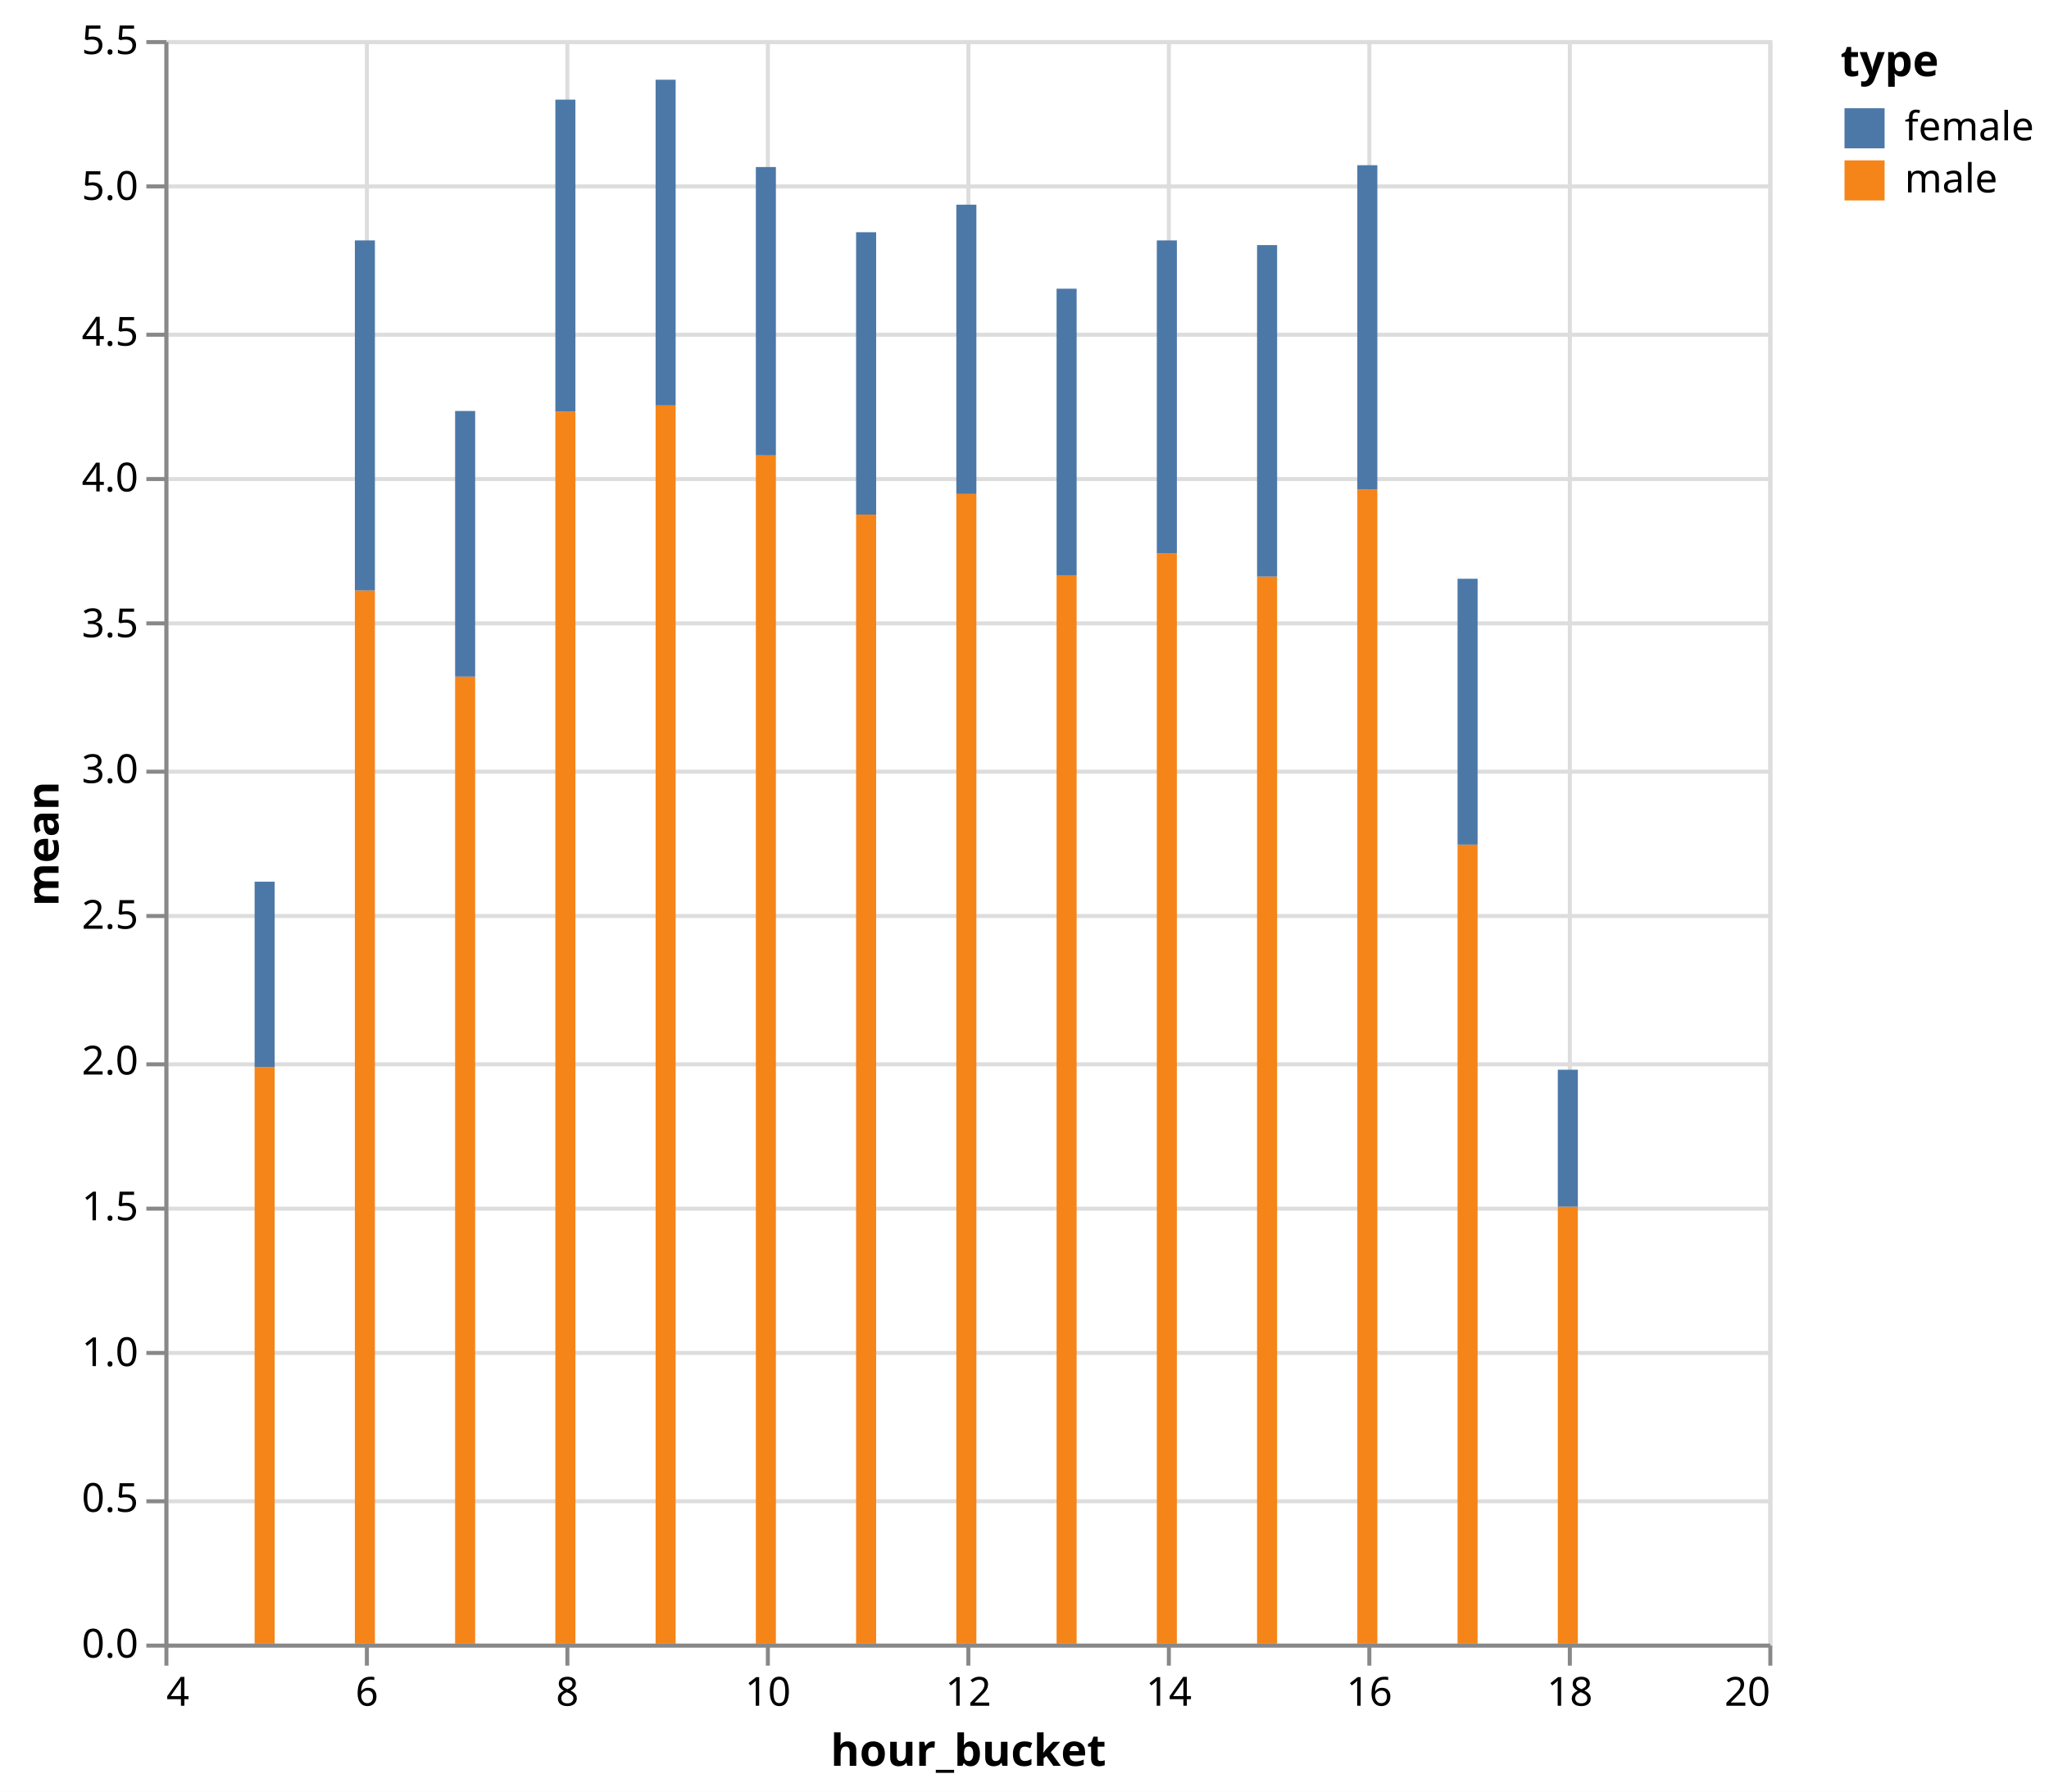
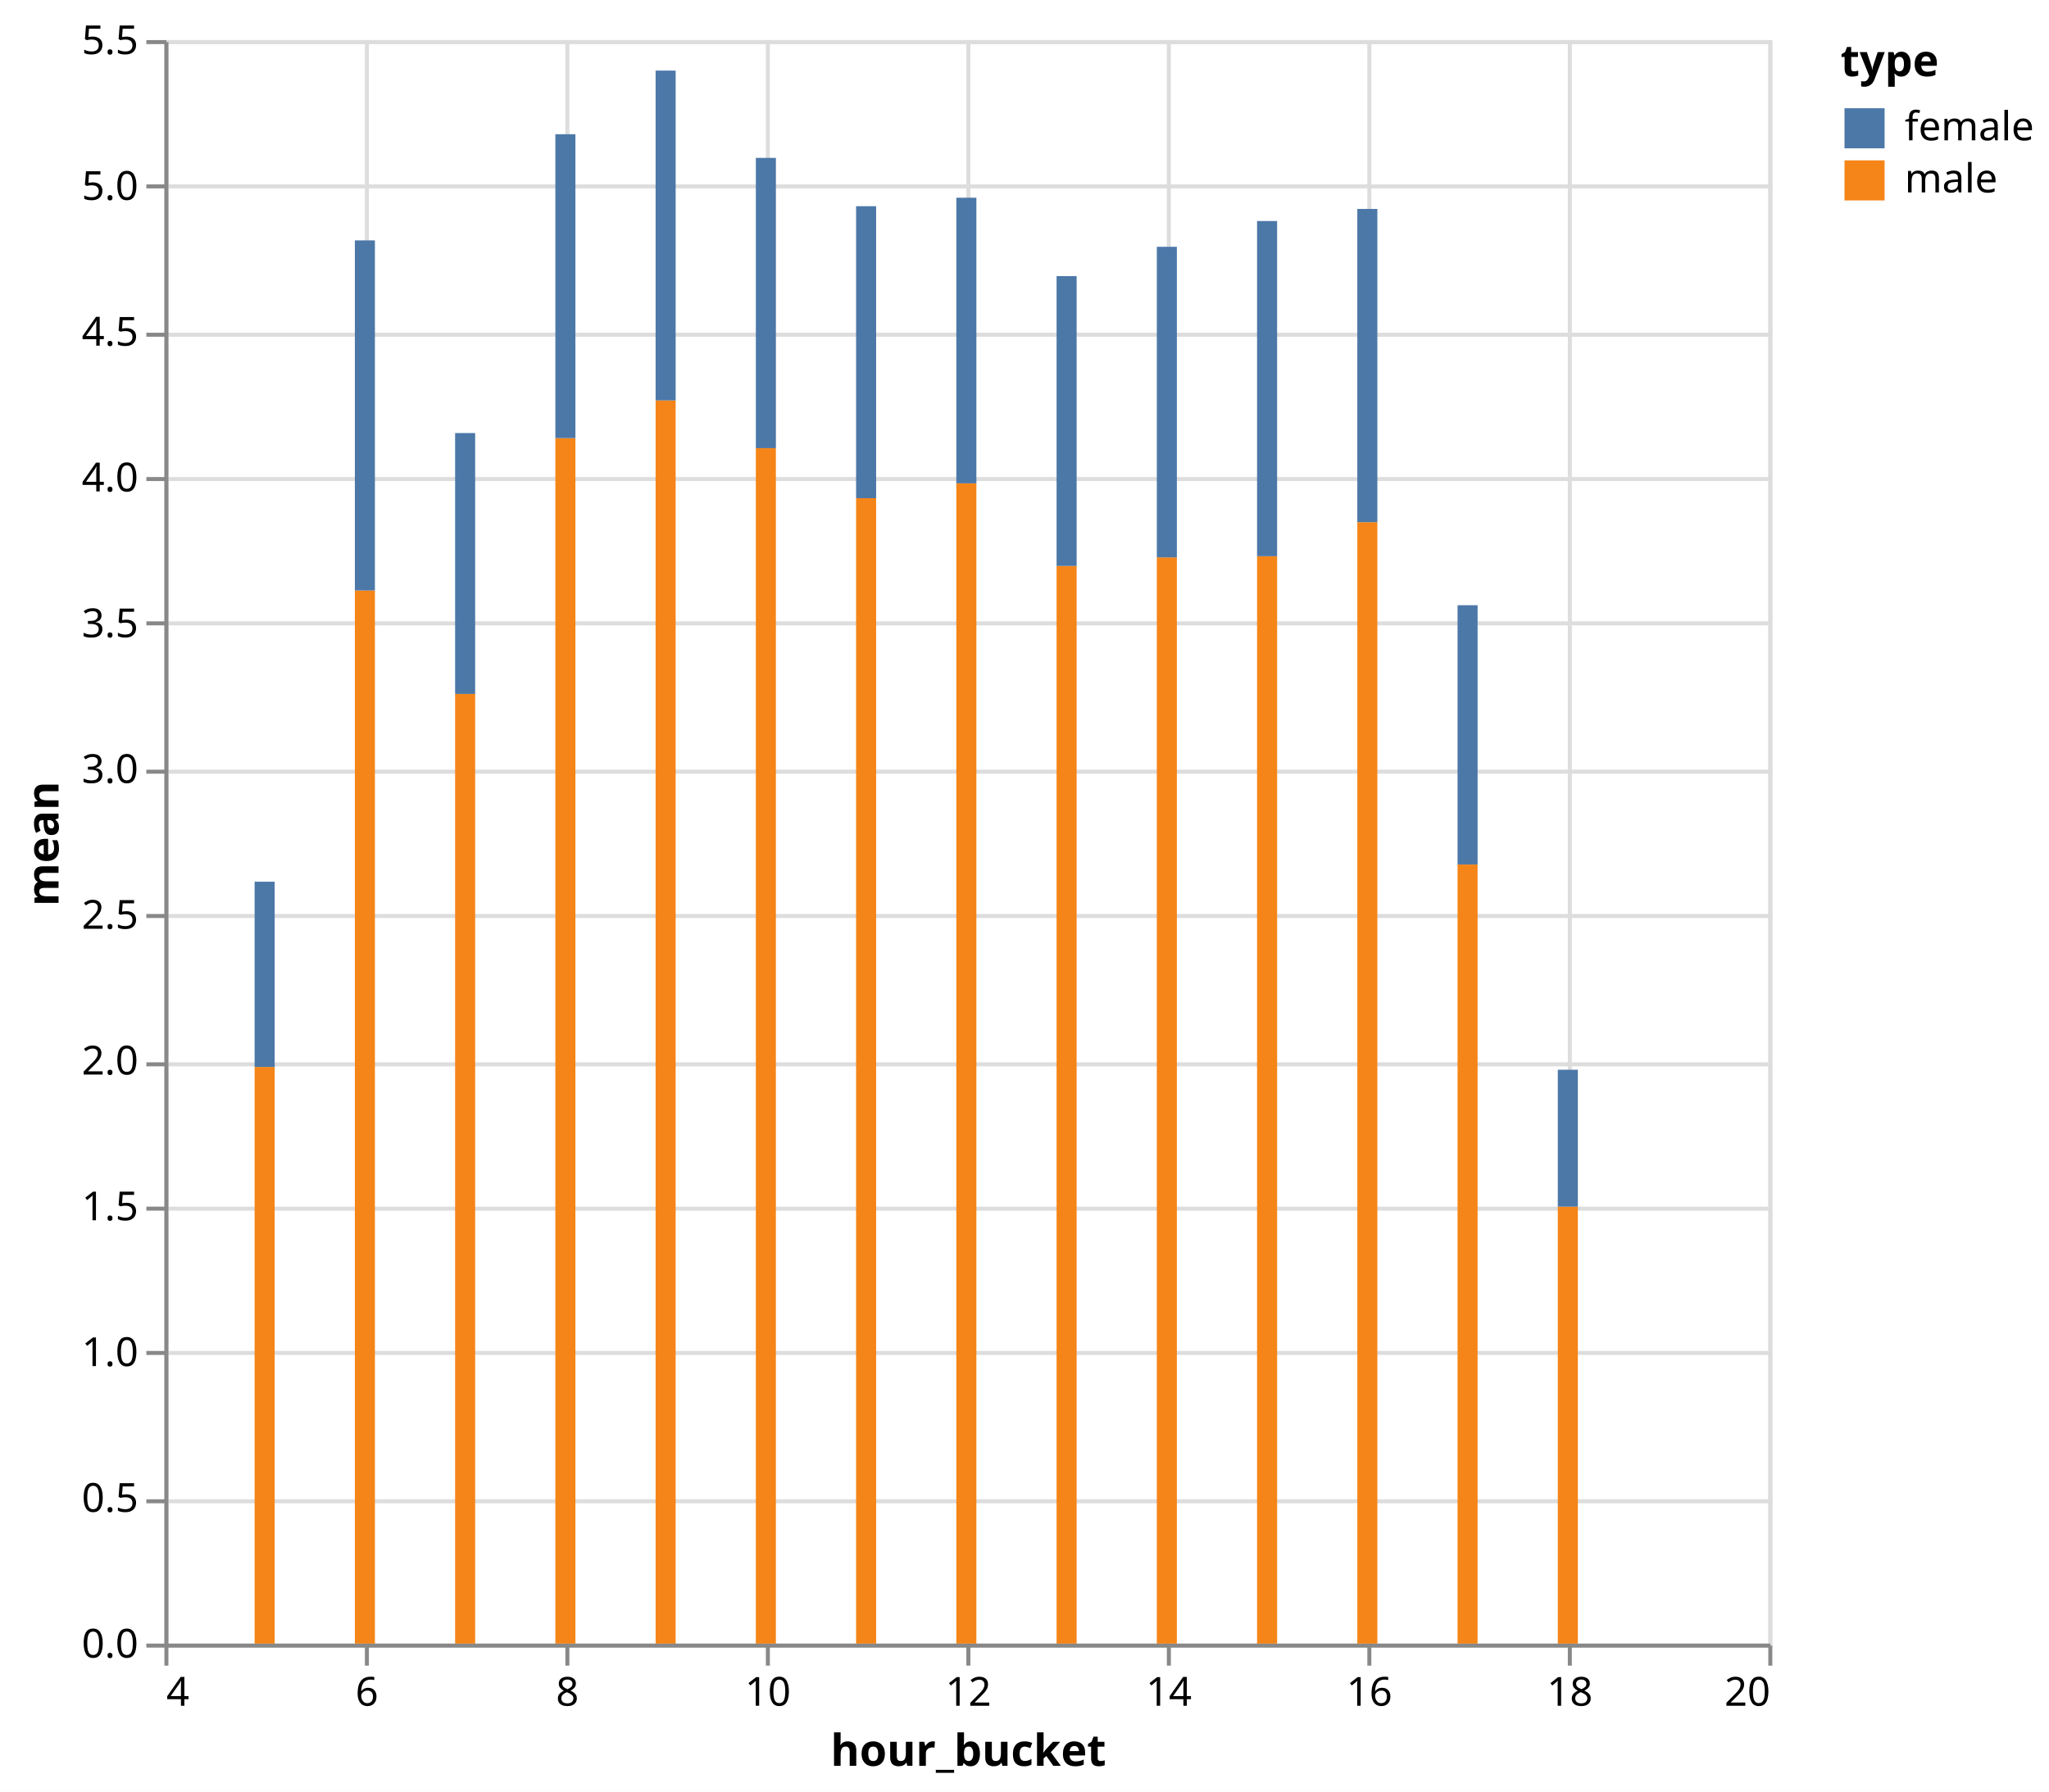
<svg xmlns="http://www.w3.org/2000/svg" version="1.1" class="marks" width="511" height="447" viewBox="0 0 511 447">
  <rect width="511" height="447" fill="white" />
  <g fill="none" stroke-miterlimit="10" transform="translate(41,10)">
    <g class="mark-group role-frame root" role="graphics-object" aria-roledescription="group mark container">
      <g transform="translate(0,0)">
        <path class="background" aria-hidden="true" d="M0.5,0.5h400v400h-400Z" stroke="#ddd" />
        <g>
          <g class="mark-group role-axis" aria-hidden="true">
            <g transform="translate(0.5,400.5)">
              <path class="background" aria-hidden="true" d="M0,0h0v0h0Z" pointer-events="none" />
              <g>
                <g class="mark-rule role-axis-grid" pointer-events="none">
                  <line transform="translate(0,-400)" x2="0" y2="400" stroke="#ddd" stroke-width="1" opacity="1" />
                  <line transform="translate(50,-400)" x2="0" y2="400" stroke="#ddd" stroke-width="1" opacity="1" />
                  <line transform="translate(100,-400)" x2="0" y2="400" stroke="#ddd" stroke-width="1" opacity="1" />
                  <line transform="translate(150,-400)" x2="0" y2="400" stroke="#ddd" stroke-width="1" opacity="1" />
                  <line transform="translate(200,-400)" x2="0" y2="400" stroke="#ddd" stroke-width="1" opacity="1" />
                  <line transform="translate(250,-400)" x2="0" y2="400" stroke="#ddd" stroke-width="1" opacity="1" />
                  <line transform="translate(300,-400)" x2="0" y2="400" stroke="#ddd" stroke-width="1" opacity="1" />
                  <line transform="translate(350,-400)" x2="0" y2="400" stroke="#ddd" stroke-width="1" opacity="1" />
                  <line transform="translate(400,-400)" x2="0" y2="400" stroke="#ddd" stroke-width="1" opacity="1" />
                </g>
              </g>
              <path class="foreground" aria-hidden="true" d="" pointer-events="none" display="none" />
            </g>
          </g>
          <g class="mark-group role-axis" aria-hidden="true">
            <g transform="translate(0.5,0.5)">
              <path class="background" aria-hidden="true" d="M0,0h0v0h0Z" pointer-events="none" />
              <g>
                <g class="mark-rule role-axis-grid" pointer-events="none">
                  <line transform="translate(0,400)" x2="400" y2="0" stroke="#ddd" stroke-width="1" opacity="1" />
                  <line transform="translate(0,364)" x2="400" y2="0" stroke="#ddd" stroke-width="1" opacity="1" />
                  <line transform="translate(0,327)" x2="400" y2="0" stroke="#ddd" stroke-width="1" opacity="1" />
                  <line transform="translate(0,291)" x2="400" y2="0" stroke="#ddd" stroke-width="1" opacity="1" />
                  <line transform="translate(0,255)" x2="400" y2="0" stroke="#ddd" stroke-width="1" opacity="1" />
                  <line transform="translate(0,218)" x2="400" y2="0" stroke="#ddd" stroke-width="1" opacity="1" />
                  <line transform="translate(0,182)" x2="400" y2="0" stroke="#ddd" stroke-width="1" opacity="1" />
                  <line transform="translate(0,145)" x2="400" y2="0" stroke="#ddd" stroke-width="1" opacity="1" />
                  <line transform="translate(0,109)" x2="400" y2="0" stroke="#ddd" stroke-width="1" opacity="1" />
                  <line transform="translate(0,73)" x2="400" y2="0" stroke="#ddd" stroke-width="1" opacity="1" />
                  <line transform="translate(0,36)" x2="400" y2="0" stroke="#ddd" stroke-width="1" opacity="1" />
                  <line transform="translate(0,0)" x2="400" y2="0" stroke="#ddd" stroke-width="1" opacity="1" />
                </g>
              </g>
              <path class="foreground" aria-hidden="true" d="" pointer-events="none" display="none" />
            </g>
          </g>
          <g class="mark-group role-axis" role="graphics-symbol" aria-roledescription="axis" aria-label="X-axis titled 'hour_bucket' for a linear scale with values from 4 to 20">
            <g transform="translate(0.5,400.5)">
              <path class="background" aria-hidden="true" d="M0,0h0v0h0Z" pointer-events="none" />
              <g>
                <g class="mark-rule role-axis-tick" pointer-events="none">
                  <line transform="translate(0,0)" x2="0" y2="5" stroke="#888" stroke-width="1" opacity="1" />
                  <line transform="translate(50,0)" x2="0" y2="5" stroke="#888" stroke-width="1" opacity="1" />
                  <line transform="translate(100,0)" x2="0" y2="5" stroke="#888" stroke-width="1" opacity="1" />
                  <line transform="translate(150,0)" x2="0" y2="5" stroke="#888" stroke-width="1" opacity="1" />
                  <line transform="translate(200,0)" x2="0" y2="5" stroke="#888" stroke-width="1" opacity="1" />
                  <line transform="translate(250,0)" x2="0" y2="5" stroke="#888" stroke-width="1" opacity="1" />
                  <line transform="translate(300,0)" x2="0" y2="5" stroke="#888" stroke-width="1" opacity="1" />
                  <line transform="translate(350,0)" x2="0" y2="5" stroke="#888" stroke-width="1" opacity="1" />
                  <line transform="translate(400,0)" x2="0" y2="5" stroke="#888" stroke-width="1" opacity="1" />
                </g>
                <g class="mark-text role-axis-label" pointer-events="none">
                  <text text-anchor="start" transform="translate(0,15)" font-family="sans-serif" font-size="10px" fill="#000" opacity="1">4</text>
                  <text text-anchor="middle" transform="translate(50,15)" font-family="sans-serif" font-size="10px" fill="#000" opacity="1">6</text>
                  <text text-anchor="middle" transform="translate(100,15)" font-family="sans-serif" font-size="10px" fill="#000" opacity="1">8</text>
                  <text text-anchor="middle" transform="translate(150,15)" font-family="sans-serif" font-size="10px" fill="#000" opacity="1">10</text>
                  <text text-anchor="middle" transform="translate(200,15)" font-family="sans-serif" font-size="10px" fill="#000" opacity="1">12</text>
                  <text text-anchor="middle" transform="translate(250,15)" font-family="sans-serif" font-size="10px" fill="#000" opacity="1">14</text>
                  <text text-anchor="middle" transform="translate(300,15)" font-family="sans-serif" font-size="10px" fill="#000" opacity="1">16</text>
                  <text text-anchor="middle" transform="translate(350,15)" font-family="sans-serif" font-size="10px" fill="#000" opacity="1">18</text>
                  <text text-anchor="end" transform="translate(400,15)" font-family="sans-serif" font-size="10px" fill="#000" opacity="1">20</text>
                </g>
                <g class="mark-rule role-axis-domain" pointer-events="none">
                  <line transform="translate(0,0)" x2="400" y2="0" stroke="#888" stroke-width="1" opacity="1" />
                </g>
                <g class="mark-text role-axis-title" pointer-events="none">
                  <text text-anchor="middle" transform="translate(200,30)" font-family="sans-serif" font-size="11px" font-weight="bold" fill="#000" opacity="1">hour_bucket</text>
                </g>
              </g>
              <path class="foreground" aria-hidden="true" d="" pointer-events="none" display="none" />
            </g>
          </g>
          <g class="mark-group role-axis" role="graphics-symbol" aria-roledescription="axis" aria-label="Y-axis titled 'mean' for a linear scale with values from 0 to 6">
            <g transform="translate(0.5,0.5)">
              <path class="background" aria-hidden="true" d="M0,0h0v0h0Z" pointer-events="none" />
              <g>
                <g class="mark-rule role-axis-tick" pointer-events="none">
                  <line transform="translate(0,400)" x2="-5" y2="0" stroke="#888" stroke-width="1" opacity="1" />
                  <line transform="translate(0,364)" x2="-5" y2="0" stroke="#888" stroke-width="1" opacity="1" />
                  <line transform="translate(0,327)" x2="-5" y2="0" stroke="#888" stroke-width="1" opacity="1" />
                  <line transform="translate(0,291)" x2="-5" y2="0" stroke="#888" stroke-width="1" opacity="1" />
                  <line transform="translate(0,255)" x2="-5" y2="0" stroke="#888" stroke-width="1" opacity="1" />
                  <line transform="translate(0,218)" x2="-5" y2="0" stroke="#888" stroke-width="1" opacity="1" />
                  <line transform="translate(0,182)" x2="-5" y2="0" stroke="#888" stroke-width="1" opacity="1" />
                  <line transform="translate(0,145)" x2="-5" y2="0" stroke="#888" stroke-width="1" opacity="1" />
                  <line transform="translate(0,109)" x2="-5" y2="0" stroke="#888" stroke-width="1" opacity="1" />
                  <line transform="translate(0,73)" x2="-5" y2="0" stroke="#888" stroke-width="1" opacity="1" />
                  <line transform="translate(0,36)" x2="-5" y2="0" stroke="#888" stroke-width="1" opacity="1" />
                  <line transform="translate(0,0)" x2="-5" y2="0" stroke="#888" stroke-width="1" opacity="1" />
                </g>
                <g class="mark-text role-axis-label" pointer-events="none">
                  <text text-anchor="end" transform="translate(-7,403)" font-family="sans-serif" font-size="10px" fill="#000" opacity="1">0.0</text>
                  <text text-anchor="end" transform="translate(-7,366.6364)" font-family="sans-serif" font-size="10px" fill="#000" opacity="1">0.5</text>
                  <text text-anchor="end" transform="translate(-7,330.2727)" font-family="sans-serif" font-size="10px" fill="#000" opacity="1">1.0</text>
                  <text text-anchor="end" transform="translate(-7,293.9091)" font-family="sans-serif" font-size="10px" fill="#000" opacity="1">1.5</text>
                  <text text-anchor="end" transform="translate(-7,257.5455)" font-family="sans-serif" font-size="10px" fill="#000" opacity="1">2.0</text>
                  <text text-anchor="end" transform="translate(-7,221.1818)" font-family="sans-serif" font-size="10px" fill="#000" opacity="1">2.5</text>
                  <text text-anchor="end" transform="translate(-7,184.8182)" font-family="sans-serif" font-size="10px" fill="#000" opacity="1">3.0</text>
                  <text text-anchor="end" transform="translate(-7,148.4545)" font-family="sans-serif" font-size="10px" fill="#000" opacity="1">3.5</text>
                  <text text-anchor="end" transform="translate(-7,112.0909)" font-family="sans-serif" font-size="10px" fill="#000" opacity="1">4.0</text>
                  <text text-anchor="end" transform="translate(-7,75.72727)" font-family="sans-serif" font-size="10px" fill="#000" opacity="1">4.5</text>
                  <text text-anchor="end" transform="translate(-7,39.36364)" font-family="sans-serif" font-size="10px" fill="#000" opacity="1">5.0</text>
                  <text text-anchor="end" transform="translate(-7,3)" font-family="sans-serif" font-size="10px" fill="#000" opacity="1">5.5</text>
                </g>
                <g class="mark-rule role-axis-domain" pointer-events="none">
                  <line transform="translate(0,400)" x2="0" y2="-400" stroke="#888" stroke-width="1" opacity="1" />
                </g>
                <g class="mark-text role-axis-title" pointer-events="none">
                  <text text-anchor="middle" transform="translate(-24.90137,200) rotate(-90) translate(0,-2)" font-family="sans-serif" font-size="11px" font-weight="bold" fill="#000" opacity="1">mean</text>
                </g>
              </g>
              <path class="foreground" aria-hidden="true" d="" pointer-events="none" display="none" />
            </g>
          </g>
          <g class="mark-rect role-mark marks" role="graphics-object" aria-roledescription="rect mark container">
            <path aria-label="hour_bucket: 5; mean: 1.97790055249; type: male" role="graphics-symbol" aria-roledescription="bar" d="M22.5,256.153h5v143.847h-5Z" fill="#f58518" />
            <path aria-label="hour_bucket: 6; mean: 3.61224489796; type: male" role="graphics-symbol" aria-roledescription="bar" d="M47.5,137.291h5v262.709h-5Z" fill="#f58518" />
-             <path aria-label="hour_bucket: 7; mean: 3.31662870159; type: male" role="graphics-symbol" aria-roledescription="bar" d="M72.5,158.791h5v241.209h-5Z" fill="#f58518" />
-             <path aria-label="hour_bucket: 8; mean: 4.22564102564; type: male" role="graphics-symbol" aria-roledescription="bar" d="M97.5,92.681h5v307.319h-5Z" fill="#f58518" />
-             <path aria-label="hour_bucket: 9; mean: 4.246875; type: male" role="graphics-symbol" aria-roledescription="bar" d="M122.5,91.136h5v308.864h-5Z" fill="#f58518" />
-             <path aria-label="hour_bucket: 10; mean: 4.07559055118; type: male" role="graphics-symbol" aria-roledescription="bar" d="M147.5,103.593h5v296.407h-5Z" fill="#f58518" />
-             <path aria-label="hour_bucket: 11; mean: 3.87244094488; type: male" role="graphics-symbol" aria-roledescription="bar" d="M172.5,118.368h5v281.632h-5Z" fill="#f58518" />
-             <path aria-label="hour_bucket: 12; mean: 3.94330708661; type: male" role="graphics-symbol" aria-roledescription="bar" d="M197.5,113.214h5v286.786h-5Z" fill="#f58518" />
-             <path aria-label="hour_bucket: 13; mean: 3.66456692913; type: male" role="graphics-symbol" aria-roledescription="bar" d="M222.5,133.486h5v266.514h-5Z" fill="#f58518" />
-             <path aria-label="hour_bucket: 14; mean: 3.73899371069; type: male" role="graphics-symbol" aria-roledescription="bar" d="M247.5,128.073h5v271.927h-5Z" fill="#f58518" />
-             <path aria-label="hour_bucket: 15; mean: 3.65984251969; type: male" role="graphics-symbol" aria-roledescription="bar" d="M272.5,133.83h5v266.17h-5Z" fill="#f58518" />
-             <path aria-label="hour_bucket: 16; mean: 3.9585492228; type: male" role="graphics-symbol" aria-roledescription="bar" d="M297.5,112.106h5v287.894h-5Z" fill="#f58518" />
-             <path aria-label="hour_bucket: 17; mean: 2.74034334764; type: male" role="graphics-symbol" aria-roledescription="bar" d="M322.5,200.702h5v199.298h-5Z" fill="#f58518" />
+             <path aria-label="hour_bucket: 7; mean: 3.25727069351; type: male" role="graphics-symbol" aria-roledescription="bar" d="M72.5,163.108h5v236.892h-5Z" fill="#f58518" />
+             <path aria-label="hour_bucket: 8; mean: 4.13479623824; type: male" role="graphics-symbol" aria-roledescription="bar" d="M97.5,99.288h5v300.712h-5Z" fill="#f58518" />
+             <path aria-label="hour_bucket: 9; mean: 4.26406926407; type: male" role="graphics-symbol" aria-roledescription="bar" d="M122.5,89.886h5v310.114h-5Z" fill="#f58518" />
+             <path aria-label="hour_bucket: 10; mean: 4.10029069767; type: male" role="graphics-symbol" aria-roledescription="bar" d="M147.5,101.797h5v298.203h-5Z" fill="#f58518" />
+             <path aria-label="hour_bucket: 11; mean: 3.92877906977; type: male" role="graphics-symbol" aria-roledescription="bar" d="M172.5,114.271h5v285.729h-5Z" fill="#f58518" />
+             <path aria-label="hour_bucket: 12; mean: 3.97965116279; type: male" role="graphics-symbol" aria-roledescription="bar" d="M197.5,110.571h5v289.429h-5Z" fill="#f58518" />
+             <path aria-label="hour_bucket: 13; mean: 3.69622093023; type: male" role="graphics-symbol" aria-roledescription="bar" d="M222.5,131.184h5v268.816h-5Z" fill="#f58518" />
+             <path aria-label="hour_bucket: 14; mean: 3.72568940493; type: male" role="graphics-symbol" aria-roledescription="bar" d="M247.5,129.041h5v270.959h-5Z" fill="#f58518" />
+             <path aria-label="hour_bucket: 15; mean: 3.72965116279; type: male" role="graphics-symbol" aria-roledescription="bar" d="M272.5,128.753h5v271.247h-5Z" fill="#f58518" />
+             <path aria-label="hour_bucket: 16; mean: 3.84651898734; type: male" role="graphics-symbol" aria-roledescription="bar" d="M297.5,120.253h5v279.747h-5Z" fill="#f58518" />
+             <path aria-label="hour_bucket: 17; mean: 2.67223382046; type: male" role="graphics-symbol" aria-roledescription="bar" d="M322.5,205.656h5v194.344h-5Z" fill="#f58518" />
            <path aria-label="hour_bucket: 18; mean: 1.49868073879; type: male" role="graphics-symbol" aria-roledescription="bar" d="M347.5,291.005h5v108.995h-5Z" fill="#f58518" />
            <path aria-label="hour_bucket: 5; mean: 0.635359116022; type: female" role="graphics-symbol" aria-roledescription="bar" d="M22.5,209.945h5v46.208h-5Z" fill="#4c78a8" />
            <path aria-label="hour_bucket: 6; mean: 1.20068027211; type: female" role="graphics-symbol" aria-roledescription="bar" d="M47.5,49.969h5v87.322h-5Z" fill="#4c78a8" />
-             <path aria-label="hour_bucket: 7; mean: 0.911161731207; type: female" role="graphics-symbol" aria-roledescription="bar" d="M72.5,92.524h5v66.266h-5Z" fill="#4c78a8" />
-             <path aria-label="hour_bucket: 8; mean: 1.07008547009; type: female" role="graphics-symbol" aria-roledescription="bar" d="M97.5,14.856h5v77.824h-5Z" fill="#4c78a8" />
-             <path aria-label="hour_bucket: 9; mean: 1.1171875; type: female" role="graphics-symbol" aria-roledescription="bar" d="M122.5,9.886h5v81.25h-5Z" fill="#4c78a8" />
-             <path aria-label="hour_bucket: 10; mean: 0.988976377953; type: female" role="graphics-symbol" aria-roledescription="bar" d="M147.5,31.668h5v71.926h-5Z" fill="#4c78a8" />
-             <path aria-label="hour_bucket: 11; mean: 0.968503937008; type: female" role="graphics-symbol" aria-roledescription="bar" d="M172.5,47.931h5v70.437h-5Z" fill="#4c78a8" />
-             <path aria-label="hour_bucket: 12; mean: 0.992125984252; type: female" role="graphics-symbol" aria-roledescription="bar" d="M197.5,41.059h5v72.155h-5Z" fill="#4c78a8" />
-             <path aria-label="hour_bucket: 13; mean: 0.982677165354; type: female" role="graphics-symbol" aria-roledescription="bar" d="M222.5,62.019h5v71.467h-5Z" fill="#4c78a8" />
-             <path aria-label="hour_bucket: 14; mean: 1.07389937107; type: female" role="graphics-symbol" aria-roledescription="bar" d="M247.5,49.971h5v78.102h-5Z" fill="#4c78a8" />
-             <path aria-label="hour_bucket: 15; mean: 1.13700787402; type: female" role="graphics-symbol" aria-roledescription="bar" d="M272.5,51.138h5v82.691h-5Z" fill="#4c78a8" />
-             <path aria-label="hour_bucket: 16; mean: 1.11226252159; type: female" role="graphics-symbol" aria-roledescription="bar" d="M297.5,31.214h5v80.892h-5Z" fill="#4c78a8" />
-             <path aria-label="hour_bucket: 17; mean: 0.912017167382; type: female" role="graphics-symbol" aria-roledescription="bar" d="M322.5,134.374h5v66.329h-5Z" fill="#4c78a8" />
+             <path aria-label="hour_bucket: 7; mean: 0.89485458613; type: female" role="graphics-symbol" aria-roledescription="bar" d="M72.5,98.027h5v65.08h-5Z" fill="#4c78a8" />
+             <path aria-label="hour_bucket: 8; mean: 1.04231974922; type: female" role="graphics-symbol" aria-roledescription="bar" d="M97.5,23.482h5v75.805h-5Z" fill="#4c78a8" />
+             <path aria-label="hour_bucket: 9; mean: 1.13131313131; type: female" role="graphics-symbol" aria-roledescription="bar" d="M122.5,7.609h5v82.277h-5Z" fill="#4c78a8" />
+             <path aria-label="hour_bucket: 10; mean: 0.995639534884; type: female" role="graphics-symbol" aria-roledescription="bar" d="M147.5,29.387h5v72.41h-5Z" fill="#4c78a8" />
+             <path aria-label="hour_bucket: 11; mean: 1.00145348837; type: female" role="graphics-symbol" aria-roledescription="bar" d="M172.5,41.438h5v72.833h-5Z" fill="#4c78a8" />
+             <path aria-label="hour_bucket: 12; mean: 0.979651162791; type: female" role="graphics-symbol" aria-roledescription="bar" d="M197.5,39.323h5v71.247h-5Z" fill="#4c78a8" />
+             <path aria-label="hour_bucket: 13; mean: 0.994186046512; type: female" role="graphics-symbol" aria-roledescription="bar" d="M222.5,58.879h5v72.304h-5Z" fill="#4c78a8" />
+             <path aria-label="hour_bucket: 14; mean: 1.06531204644; type: female" role="graphics-symbol" aria-roledescription="bar" d="M247.5,51.564h5v77.477h-5Z" fill="#4c78a8" />
+             <path aria-label="hour_bucket: 15; mean: 1.14970930233; type: female" role="graphics-symbol" aria-roledescription="bar" d="M272.5,45.137h5v83.615h-5Z" fill="#4c78a8" />
+             <path aria-label="hour_bucket: 16; mean: 1.07436708861; type: female" role="graphics-symbol" aria-roledescription="bar" d="M297.5,42.117h5v78.136h-5Z" fill="#4c78a8" />
+             <path aria-label="hour_bucket: 17; mean: 0.889352818372; type: female" role="graphics-symbol" aria-roledescription="bar" d="M322.5,140.976h5v64.68h-5Z" fill="#4c78a8" />
            <path aria-label="hour_bucket: 18; mean: 0.469656992084; type: female" role="graphics-symbol" aria-roledescription="bar" d="M347.5,256.848h5v34.157h-5Z" fill="#4c78a8" />
          </g>
          <g class="mark-group role-legend" role="graphics-symbol" aria-roledescription="legend" aria-label="Symbol legend titled 'type' for fill color with 2 values: female, male">
            <g transform="translate(418,0)">
              <path class="background" aria-hidden="true" d="M0,0h47v40h-47Z" pointer-events="none" />
              <g>
                <g class="mark-group role-legend-entry">
                  <g transform="translate(0,16)">
                    <path class="background" aria-hidden="true" d="M0,0h0v0h0Z" pointer-events="none" />
                    <g>
                      <g class="mark-group role-scope" role="graphics-object" aria-roledescription="group mark container">
                        <g transform="translate(0,0)">
                          <path class="background" aria-hidden="true" d="M0,0h46.015v11h-46.015Z" pointer-events="none" opacity="1" />
                          <g>
                            <g class="mark-symbol role-legend-symbol" pointer-events="none">
                              <path transform="translate(6,6)" d="M-5,-5h10v10h-10Z" fill="#4c78a8" stroke-width="1.5" opacity="1" />
                            </g>
                            <g class="mark-text role-legend-label" pointer-events="none">
                              <text text-anchor="start" transform="translate(16,9)" font-family="sans-serif" font-size="10px" fill="#000" opacity="1">female</text>
                            </g>
                          </g>
                          <path class="foreground" aria-hidden="true" d="" pointer-events="none" display="none" />
                        </g>
                        <g transform="translate(0,13)">
                          <path class="background" aria-hidden="true" d="M0,0h46.015v11h-46.015Z" pointer-events="none" opacity="1" />
                          <g>
                            <g class="mark-symbol role-legend-symbol" pointer-events="none">
                              <path transform="translate(6,6)" d="M-5,-5h10v10h-10Z" fill="#f58518" stroke-width="1.5" opacity="1" />
                            </g>
                            <g class="mark-text role-legend-label" pointer-events="none">
                              <text text-anchor="start" transform="translate(16,9)" font-family="sans-serif" font-size="10px" fill="#000" opacity="1">male</text>
                            </g>
                          </g>
                          <path class="foreground" aria-hidden="true" d="" pointer-events="none" display="none" />
                        </g>
                      </g>
                    </g>
                    <path class="foreground" aria-hidden="true" d="" pointer-events="none" display="none" />
                  </g>
                </g>
                <g class="mark-text role-legend-title" pointer-events="none">
                  <text text-anchor="start" transform="translate(0,9)" font-family="sans-serif" font-size="11px" font-weight="bold" fill="#000" opacity="1">type</text>
                </g>
              </g>
              <path class="foreground" aria-hidden="true" d="" pointer-events="none" display="none" />
            </g>
          </g>
        </g>
        <path class="foreground" aria-hidden="true" d="" display="none" />
      </g>
    </g>
  </g>
</svg>
